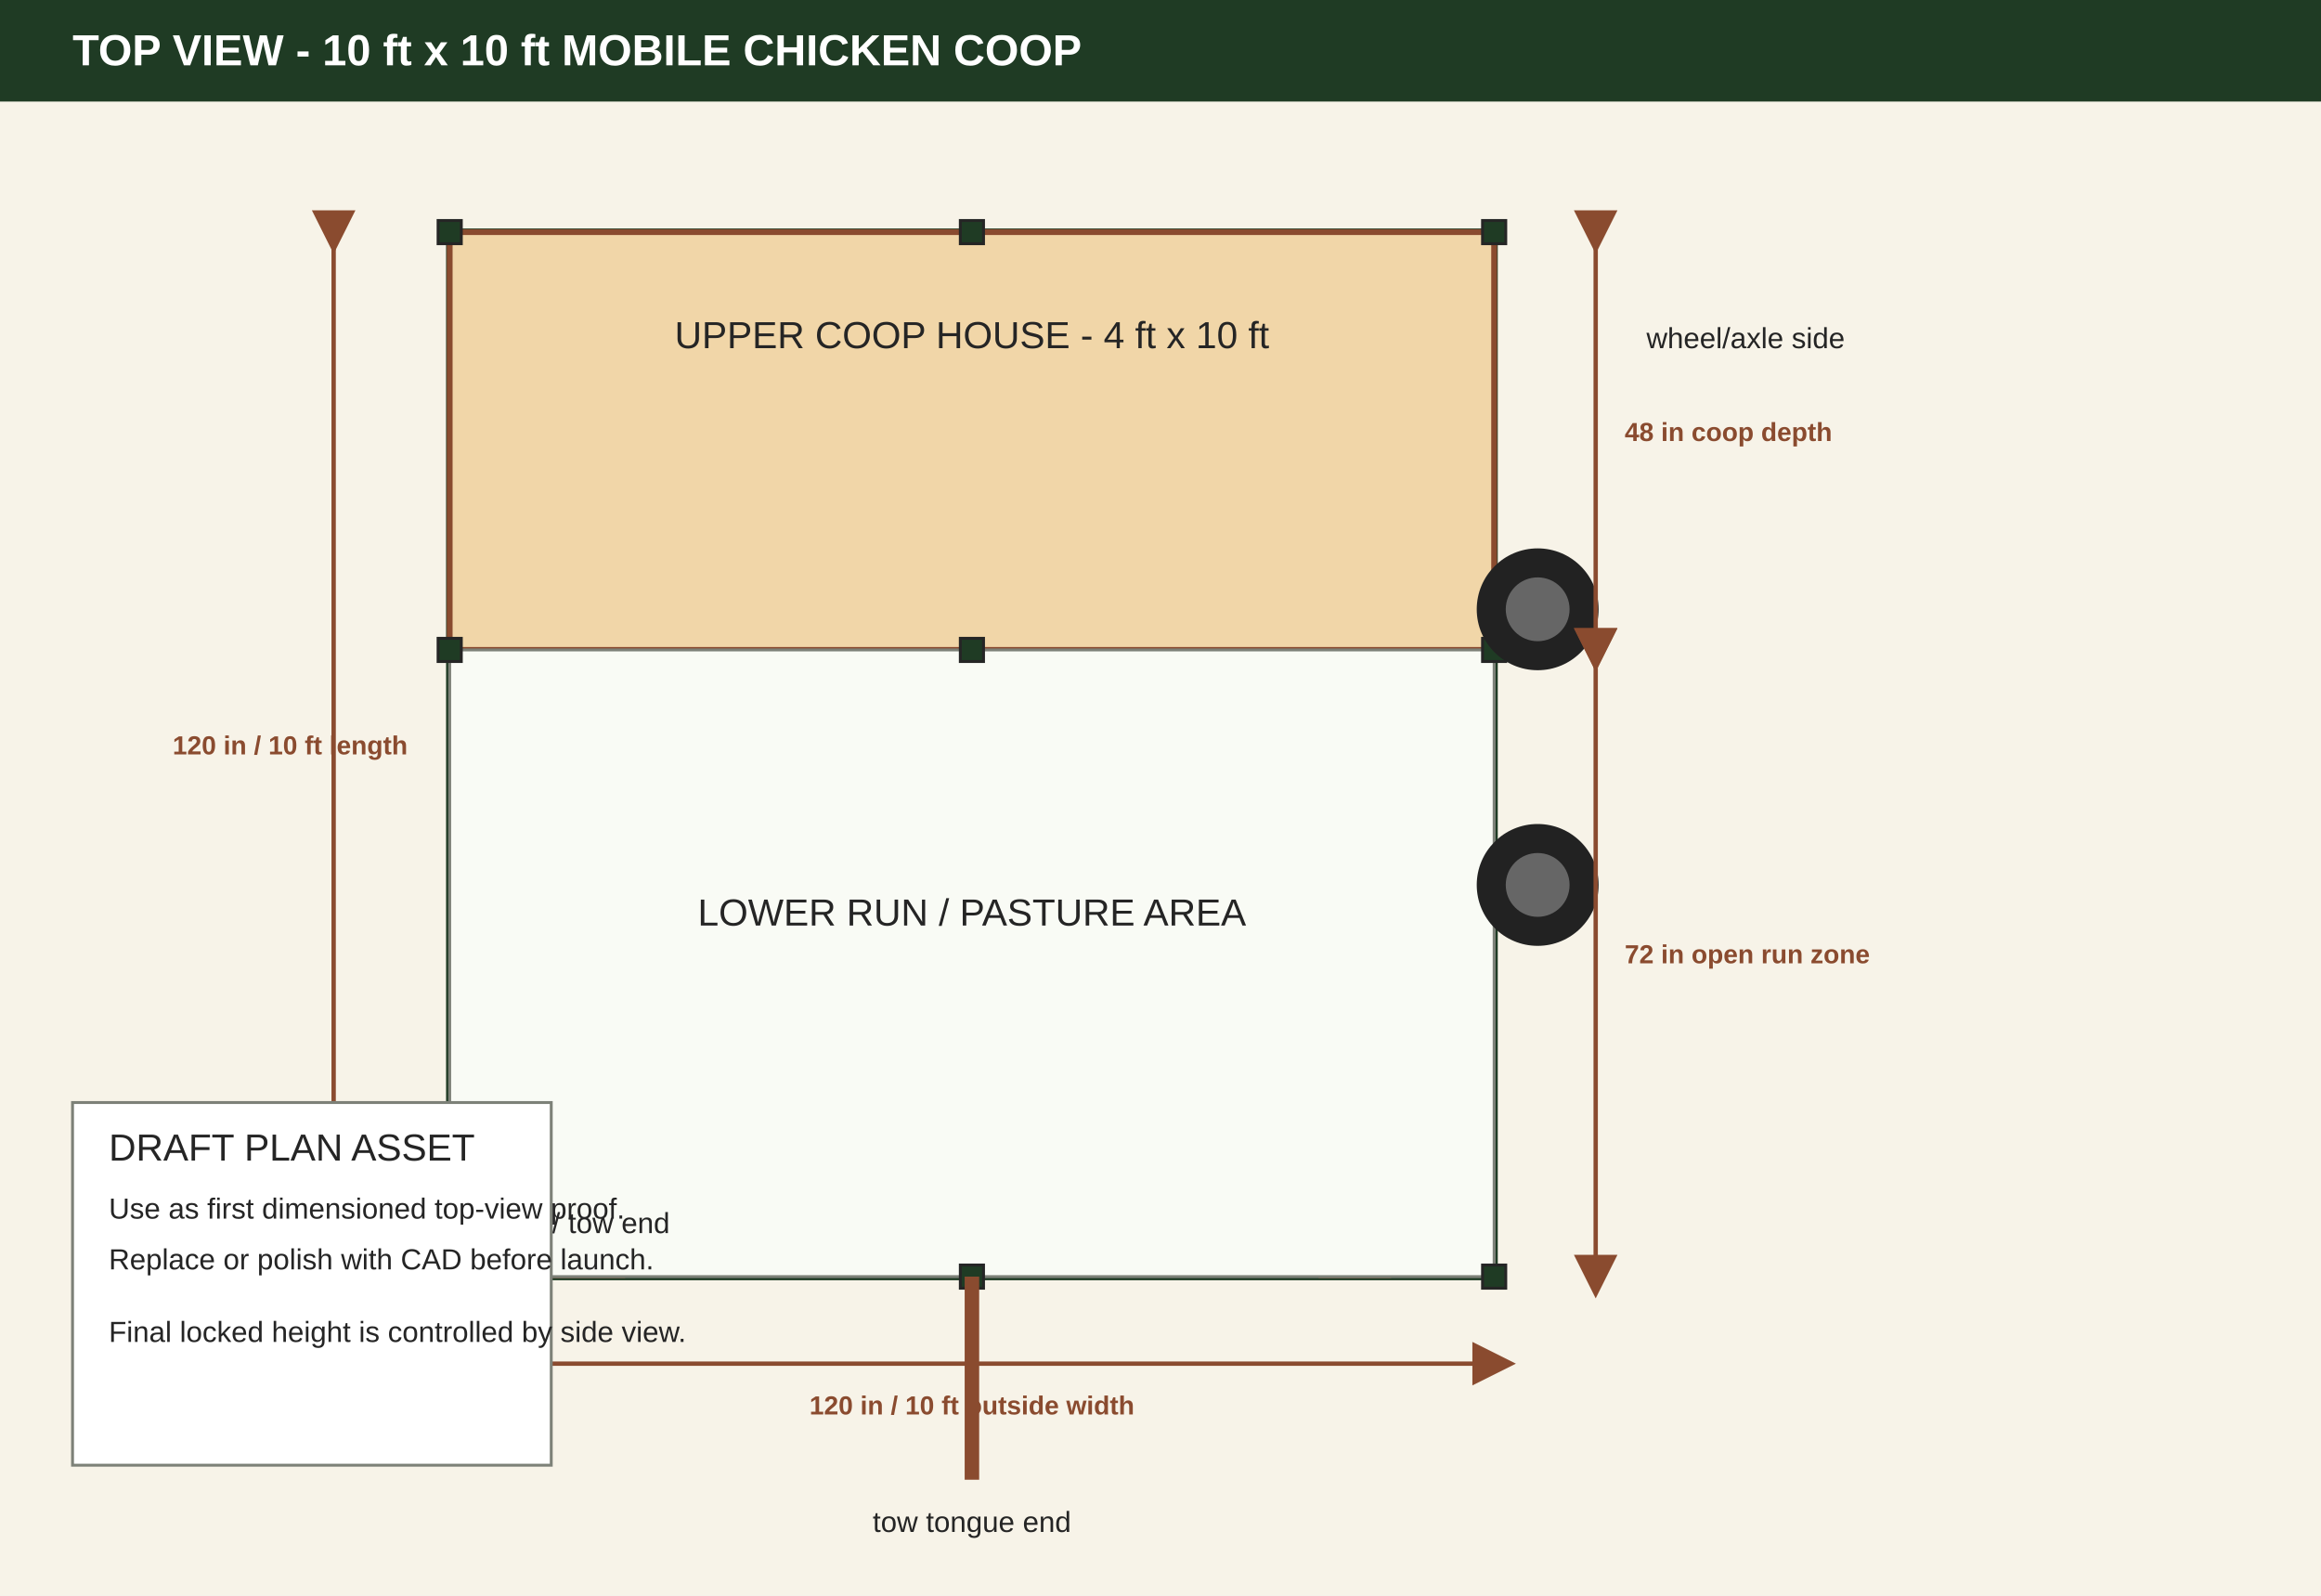
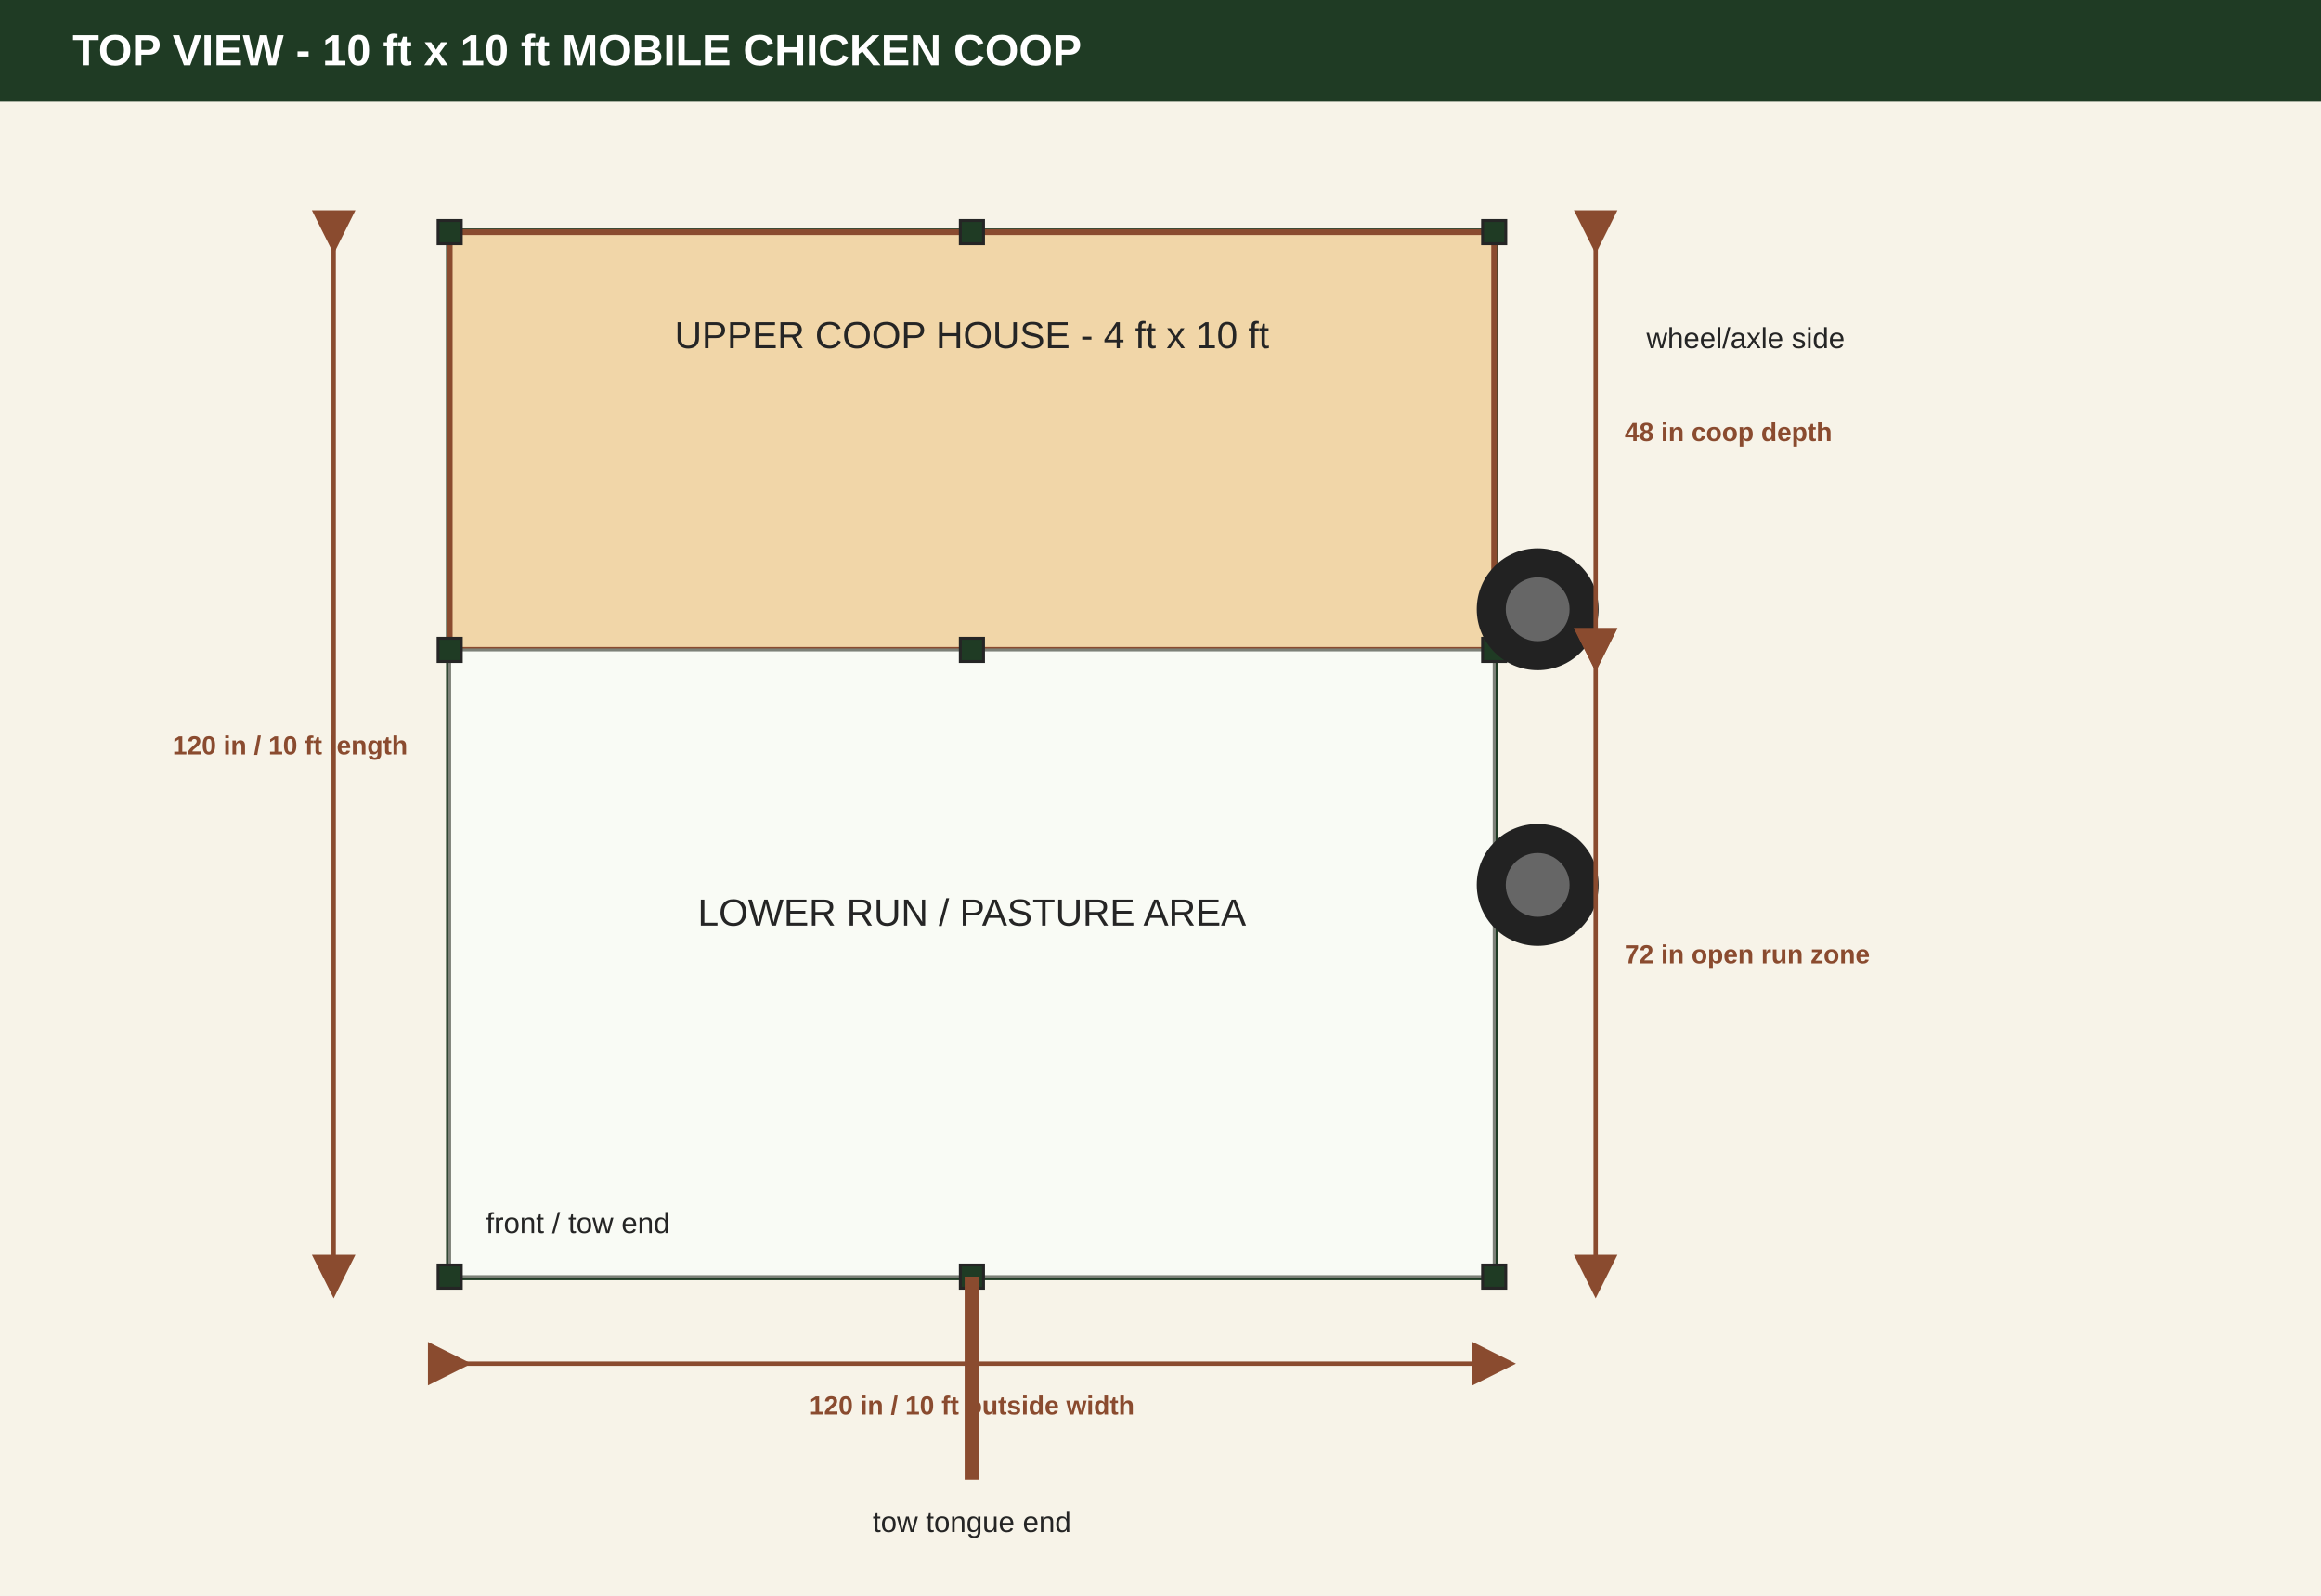
<svg xmlns="http://www.w3.org/2000/svg" width="1600" height="1100" viewBox="0 0 1600 1100">
  <rect width="100%" height="100%" fill="#F7F3E8" />
  <style>
.t{font-family:Arial,Helvetica,sans-serif;fill:#252525;font-size:26px}
.small{font-family:Arial,Helvetica,sans-serif;fill:#252525;font-size:20px}
.label{font-family:Arial,Helvetica,sans-serif;fill:#252525;font-size:18px}
.head{font-family:Arial,Helvetica,sans-serif;fill:white;font-size:30px;font-weight:bold}
.dim{font-family:Arial,Helvetica,sans-serif;fill:#8A4B2F;font-size:18px;font-weight:bold}
</style>
  <defs>
    <marker id="arrow" markerWidth="10" markerHeight="10" refX="5" refY="5" orient="auto" markerUnits="strokeWidth">
      <path d="M0,0 L10,5 L0,10 z" fill="#8A4B2F" />
    </marker>
  </defs>
  <rect x="0" y="0" width="1600" height="70" fill="#1F3B24" />
  <text x="50" y="45" class="head" text-anchor="start">TOP VIEW - 10 ft x 10 ft MOBILE CHICKEN COOP</text>
  <rect x="310" y="160" width="720.0" height="720.0" fill="#FFFFFF" stroke="#1F3B24" stroke-width="5" />
  <rect x="382.0" y="160" width="48.0" height="720.0" fill="#D8B17A" stroke="#8A4B2F" stroke-width="2" />
  <rect x="910.0" y="160" width="48.0" height="720.0" fill="#D8B17A" stroke="#8A4B2F" stroke-width="2" />
  <rect x="310" y="160" width="720.0" height="288.0" fill="#F1D6A8" stroke="#8A4B2F" stroke-width="4" />
  <rect x="310" y="448.0" width="720.0" height="432.0" fill="#F9FBF5" stroke="#7D8178" stroke-width="2" />
  <rect x="302" y="152" width="16" height="16" fill="#1F3B24" stroke="#252525" stroke-width="2" />
  <rect x="302" y="440.0" width="16" height="16" fill="#1F3B24" stroke="#252525" stroke-width="2" />
  <rect x="302" y="872.0" width="16" height="16" fill="#1F3B24" stroke="#252525" stroke-width="2" />
  <rect x="662.0" y="152" width="16" height="16" fill="#1F3B24" stroke="#252525" stroke-width="2" />
  <rect x="662.0" y="440.0" width="16" height="16" fill="#1F3B24" stroke="#252525" stroke-width="2" />
  <rect x="662.0" y="872.0" width="16" height="16" fill="#1F3B24" stroke="#252525" stroke-width="2" />
  <rect x="1022.0" y="152" width="16" height="16" fill="#1F3B24" stroke="#252525" stroke-width="2" />
  <rect x="1022.0" y="440.0" width="16" height="16" fill="#1F3B24" stroke="#252525" stroke-width="2" />
  <rect x="1022.0" y="872.0" width="16" height="16" fill="#1F3B24" stroke="#252525" stroke-width="2" />
  <circle cx="1060" cy="420" r="42" fill="#222" />
  <circle cx="1060" cy="420" r="22" fill="#666" />
  <circle cx="1060" cy="610" r="42" fill="#222" />
  <circle cx="1060" cy="610" r="22" fill="#666" />
  <line x1="670.0" y1="880.0" x2="670.0" y2="1020.0" stroke="#8A4B2F" stroke-width="10" />
  <text x="670.0" y="1056.0" class="small" text-anchor="middle">tow tongue end</text>
  <text x="670.0" y="240" class="t" text-anchor="middle">UPPER COOP HOUSE - 4 ft x 10 ft</text>
  <text x="670.0" y="638.0" class="t" text-anchor="middle">LOWER RUN / PASTURE AREA</text>
  <text x="1135.0" y="240" class="small" text-anchor="start">wheel/axle side</text>
  <text x="335" y="850.0" class="small" text-anchor="start">front / tow end</text>
  <line x1="310" y1="940.0" x2="1030.0" y2="940.0" stroke="#8A4B2F" stroke-width="3" marker-start="url(#arrow)" marker-end="url(#arrow)" />
  <text x="670.0" y="975.0" class="dim" text-anchor="middle">120 in / 10 ft outside width</text>
  <line x1="230" y1="160" x2="230" y2="880.0" stroke="#8A4B2F" stroke-width="3" marker-start="url(#arrow)" marker-end="url(#arrow)" />
  <text x="200" y="520.0" class="dim" text-anchor="middle">120 in / 10 ft length</text>
  <line x1="1100.0" y1="160" x2="1100.0" y2="448.0" stroke="#8A4B2F" stroke-width="3" marker-start="url(#arrow)" marker-end="url(#arrow)" />
  <text x="1120.0" y="304.0" class="dim" text-anchor="start">48 in coop depth</text>
  <line x1="1100.0" y1="448.0" x2="1100.0" y2="880.0" stroke="#8A4B2F" stroke-width="3" marker-start="url(#arrow)" marker-end="url(#arrow)" />
  <text x="1120.0" y="664.0" class="dim" text-anchor="start">72 in open run zone</text>
-   <rect x="50" y="760" width="330" height="250" fill="#FFFFFF" stroke="#7D8178" stroke-width="2" />
-   <text x="75" y="800" class="t" text-anchor="start">DRAFT PLAN ASSET</text>
-   <text x="75" y="840" class="small" text-anchor="start">Use as first dimensioned top-view proof.</text>
-   <text x="75" y="875" class="small" text-anchor="start">Replace or polish with CAD before launch.</text>
-   <text x="75" y="925" class="small" text-anchor="start">Final locked height is controlled by side view.</text>
</svg>
